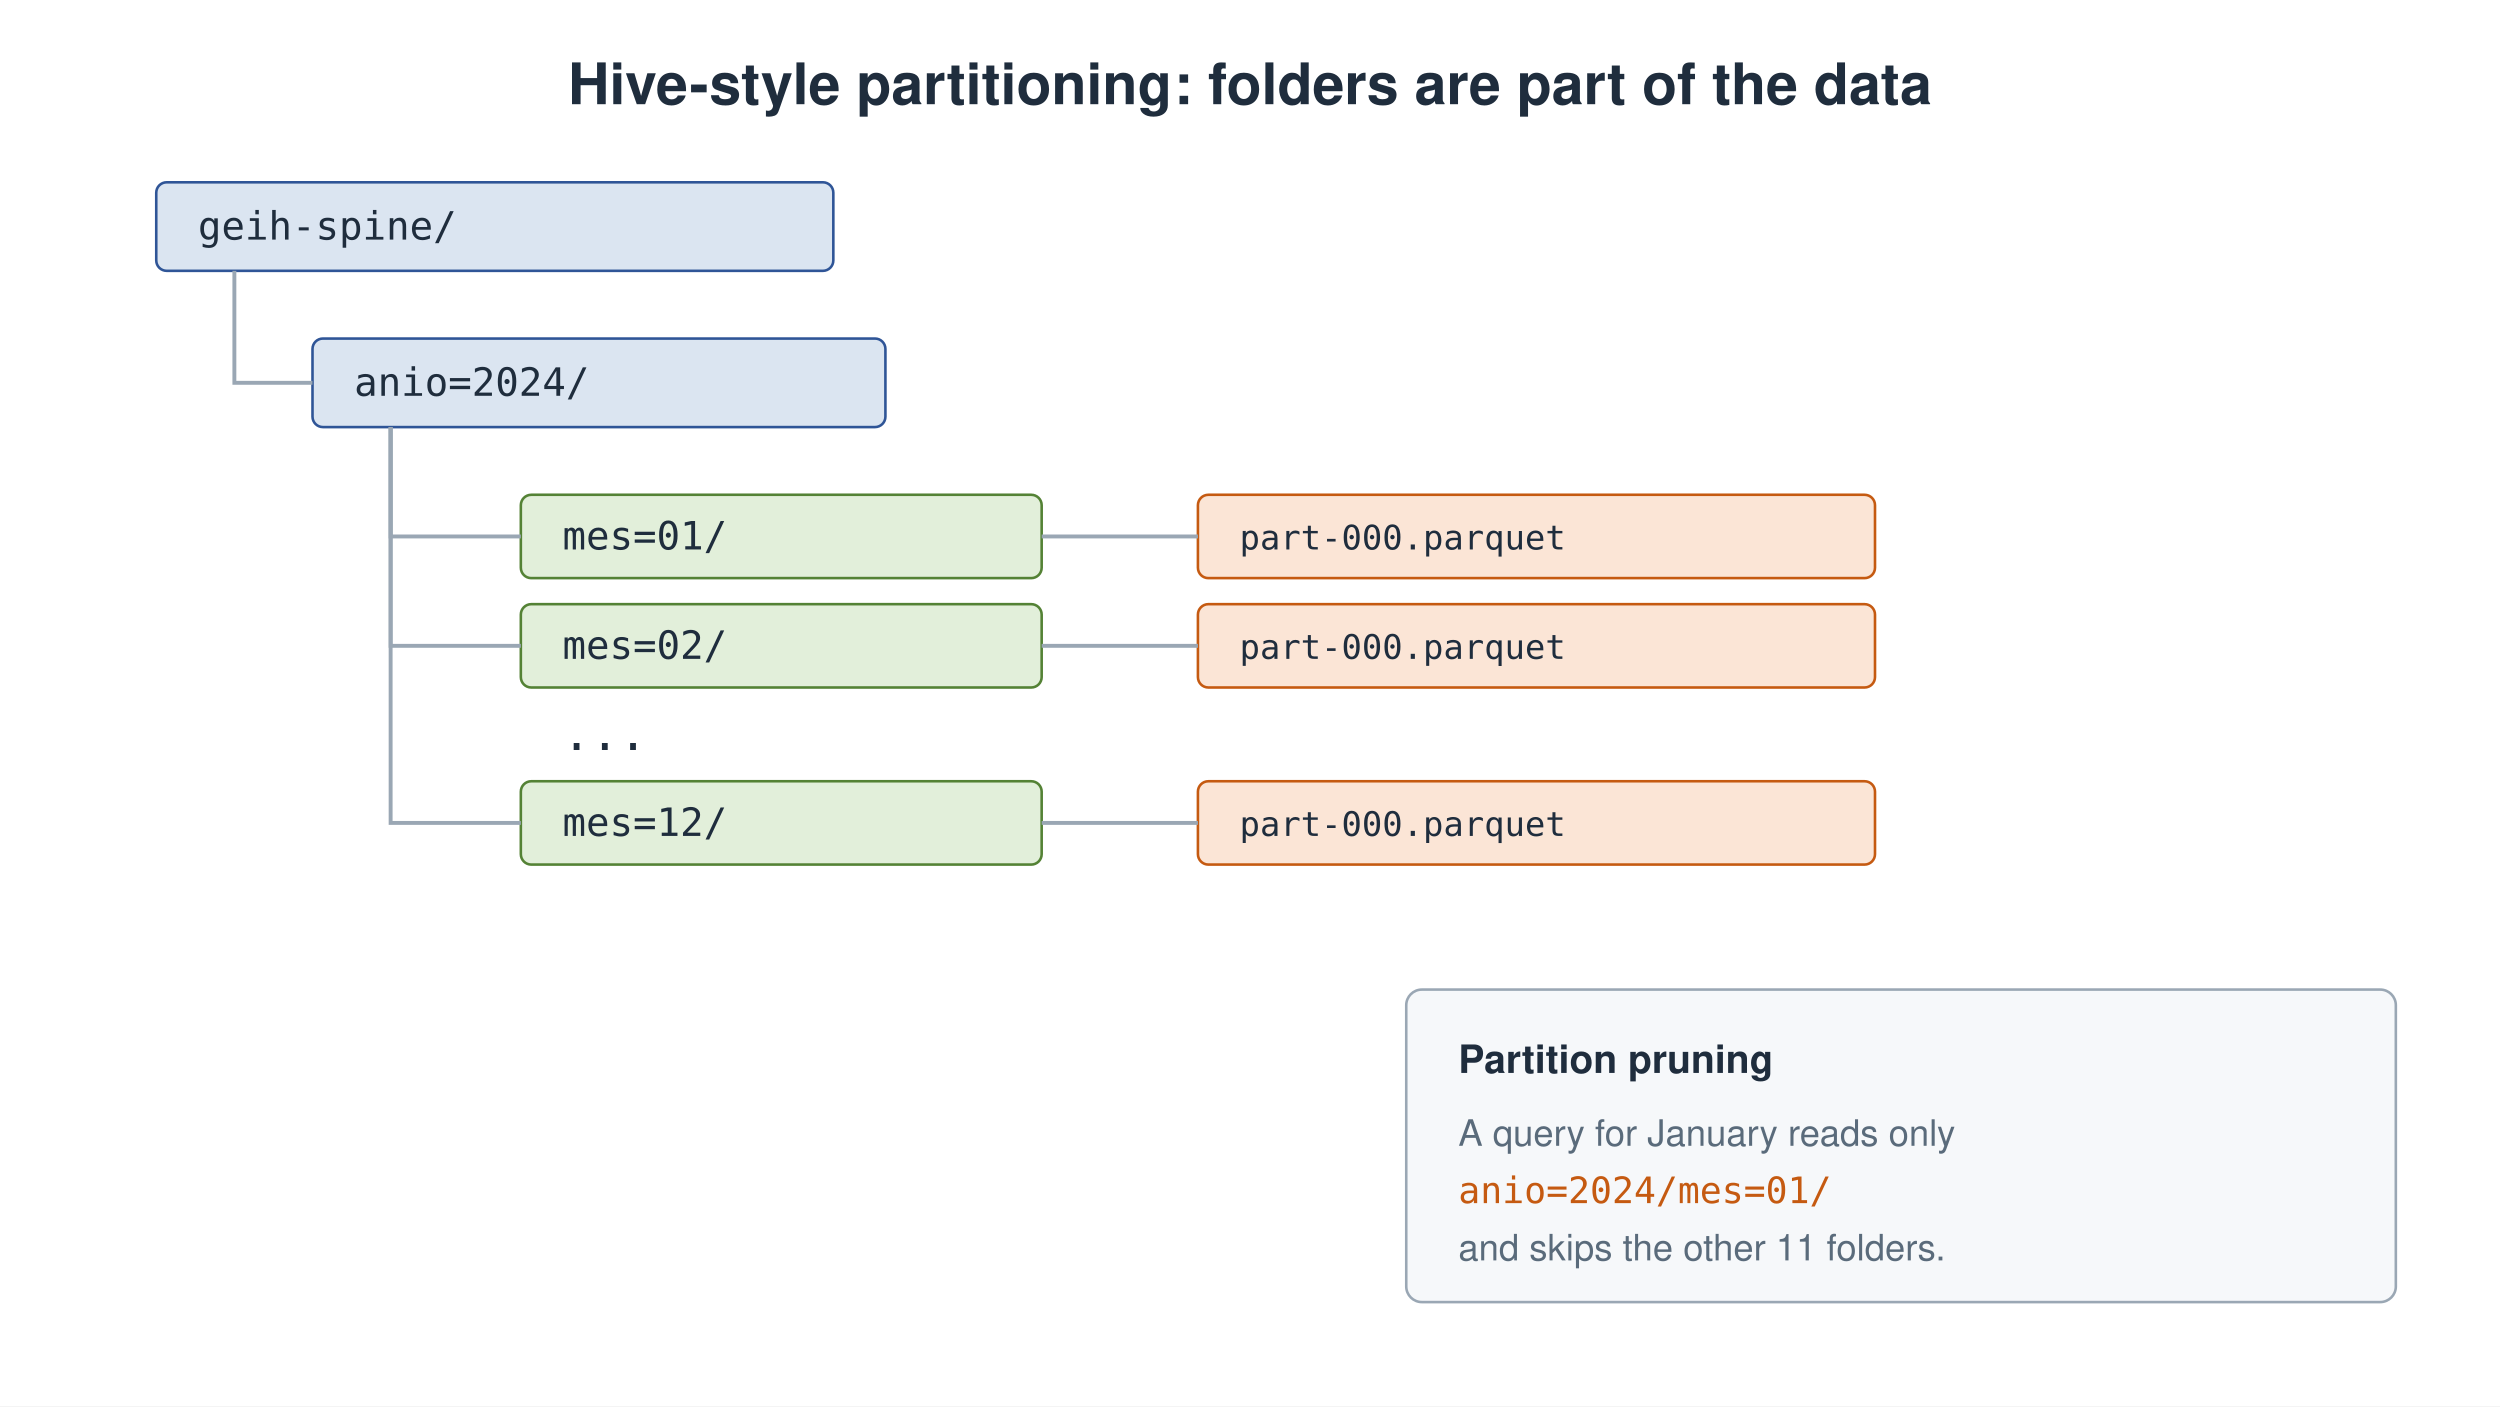
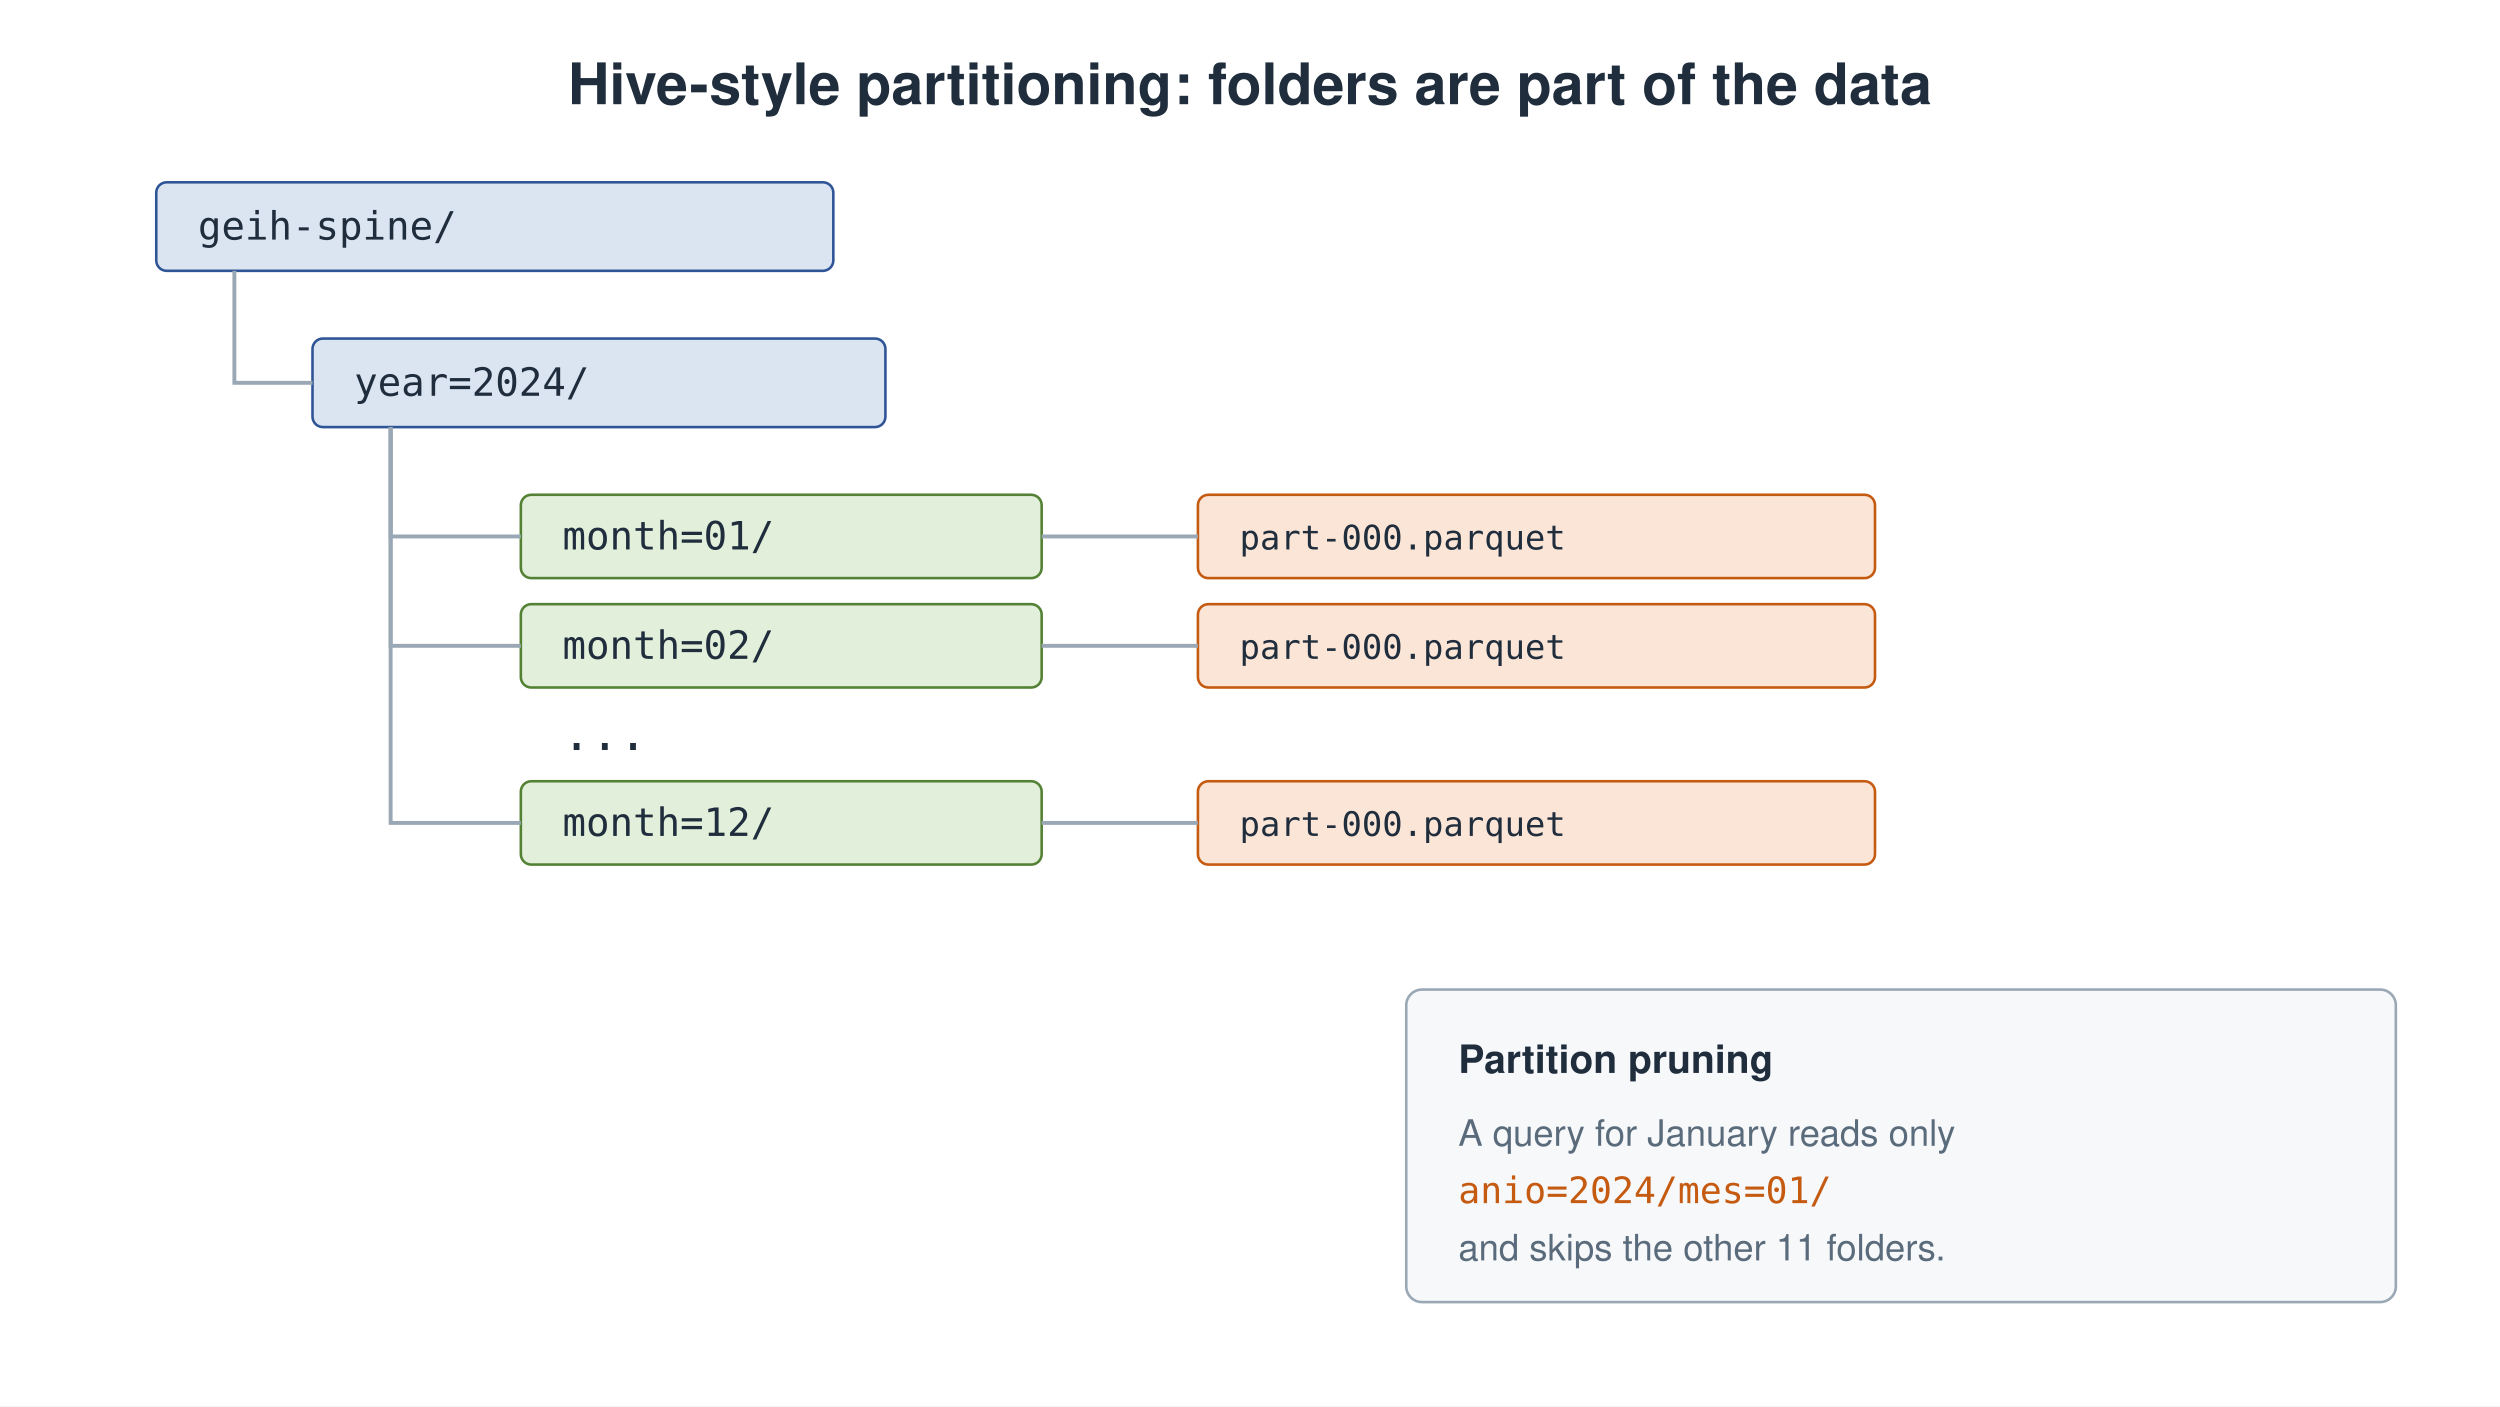
<svg xmlns="http://www.w3.org/2000/svg" viewBox="0 0 960 540" font-family="Helvetica, Arial, sans-serif">
  <rect width="960" height="540" fill="#ffffff" />
  <text x="480" y="40" text-anchor="middle" font-size="22" font-weight="bold" fill="#1f2d3d">Hive-style partitioning: folders are part of the data</text>
  <g font-size="15" fill="#1f2d3d">
    <rect x="60" y="70" width="260" height="34" rx="4" fill="#dbe5f1" stroke="#2f5597" />
    <text x="76" y="92" font-family="monospace">geih-spine/</text>
    <rect x="120" y="130" width="220" height="34" rx="4" fill="#dbe5f1" stroke="#2f5597" />
-     <text x="136" y="152" font-family="monospace">anio=2024/</text>
+     <text x="136" y="152" font-family="monospace">year=2024/</text>
    <rect x="200" y="190" width="200" height="32" rx="4" fill="#e2efda" stroke="#548235" />
-     <text x="216" y="211" font-family="monospace">mes=01/</text>
+     <text x="216" y="211" font-family="monospace">month=01/</text>
    <rect x="200" y="232" width="200" height="32" rx="4" fill="#e2efda" stroke="#548235" />
-     <text x="216" y="253" font-family="monospace">mes=02/</text>
+     <text x="216" y="253" font-family="monospace">month=02/</text>
    <text x="216" y="288" font-family="monospace" font-size="18">...</text>
    <rect x="200" y="300" width="200" height="32" rx="4" fill="#e2efda" stroke="#548235" />
-     <text x="216" y="321" font-family="monospace">mes=12/</text>
+     <text x="216" y="321" font-family="monospace">month=12/</text>
    <rect x="460" y="190" width="260" height="32" rx="4" fill="#fbe5d6" stroke="#c55a11" />
    <text x="476" y="211" font-family="monospace" font-size="13">part-000.parquet</text>
    <rect x="460" y="232" width="260" height="32" rx="4" fill="#fbe5d6" stroke="#c55a11" />
    <text x="476" y="253" font-family="monospace" font-size="13">part-000.parquet</text>
    <rect x="460" y="300" width="260" height="32" rx="4" fill="#fbe5d6" stroke="#c55a11" />
    <text x="476" y="321" font-family="monospace" font-size="13">part-000.parquet</text>
  </g>
  <g stroke="#9aa7b4" stroke-width="1.5" fill="none">
    <path d="M90 104 L90 147 L120 147" />
    <path d="M150 164 L150 206 L200 206" />
    <path d="M150 164 L150 248 L200 248" />
    <path d="M150 164 L150 316 L200 316" />
    <path d="M400 206 L460 206" />
    <path d="M400 248 L460 248" />
    <path d="M400 316 L460 316" />
  </g>
  <g transform="translate(540,380)">
    <rect x="0" y="0" width="380" height="120" rx="6" fill="#f6f8fa" stroke="#9aa7b4" />
    <text x="20" y="32" font-size="15" font-weight="bold" fill="#1f2d3d">Partition pruning</text>
    <text x="20" y="60" font-size="14" fill="#5a6b7b">A query for January reads only</text>
    <text x="20" y="82" font-size="14" font-family="monospace" fill="#c55a11">anio=2024/mes=01/</text>
    <text x="20" y="104" font-size="14" fill="#5a6b7b">and skips the other 11 folders.</text>
  </g>
</svg>
